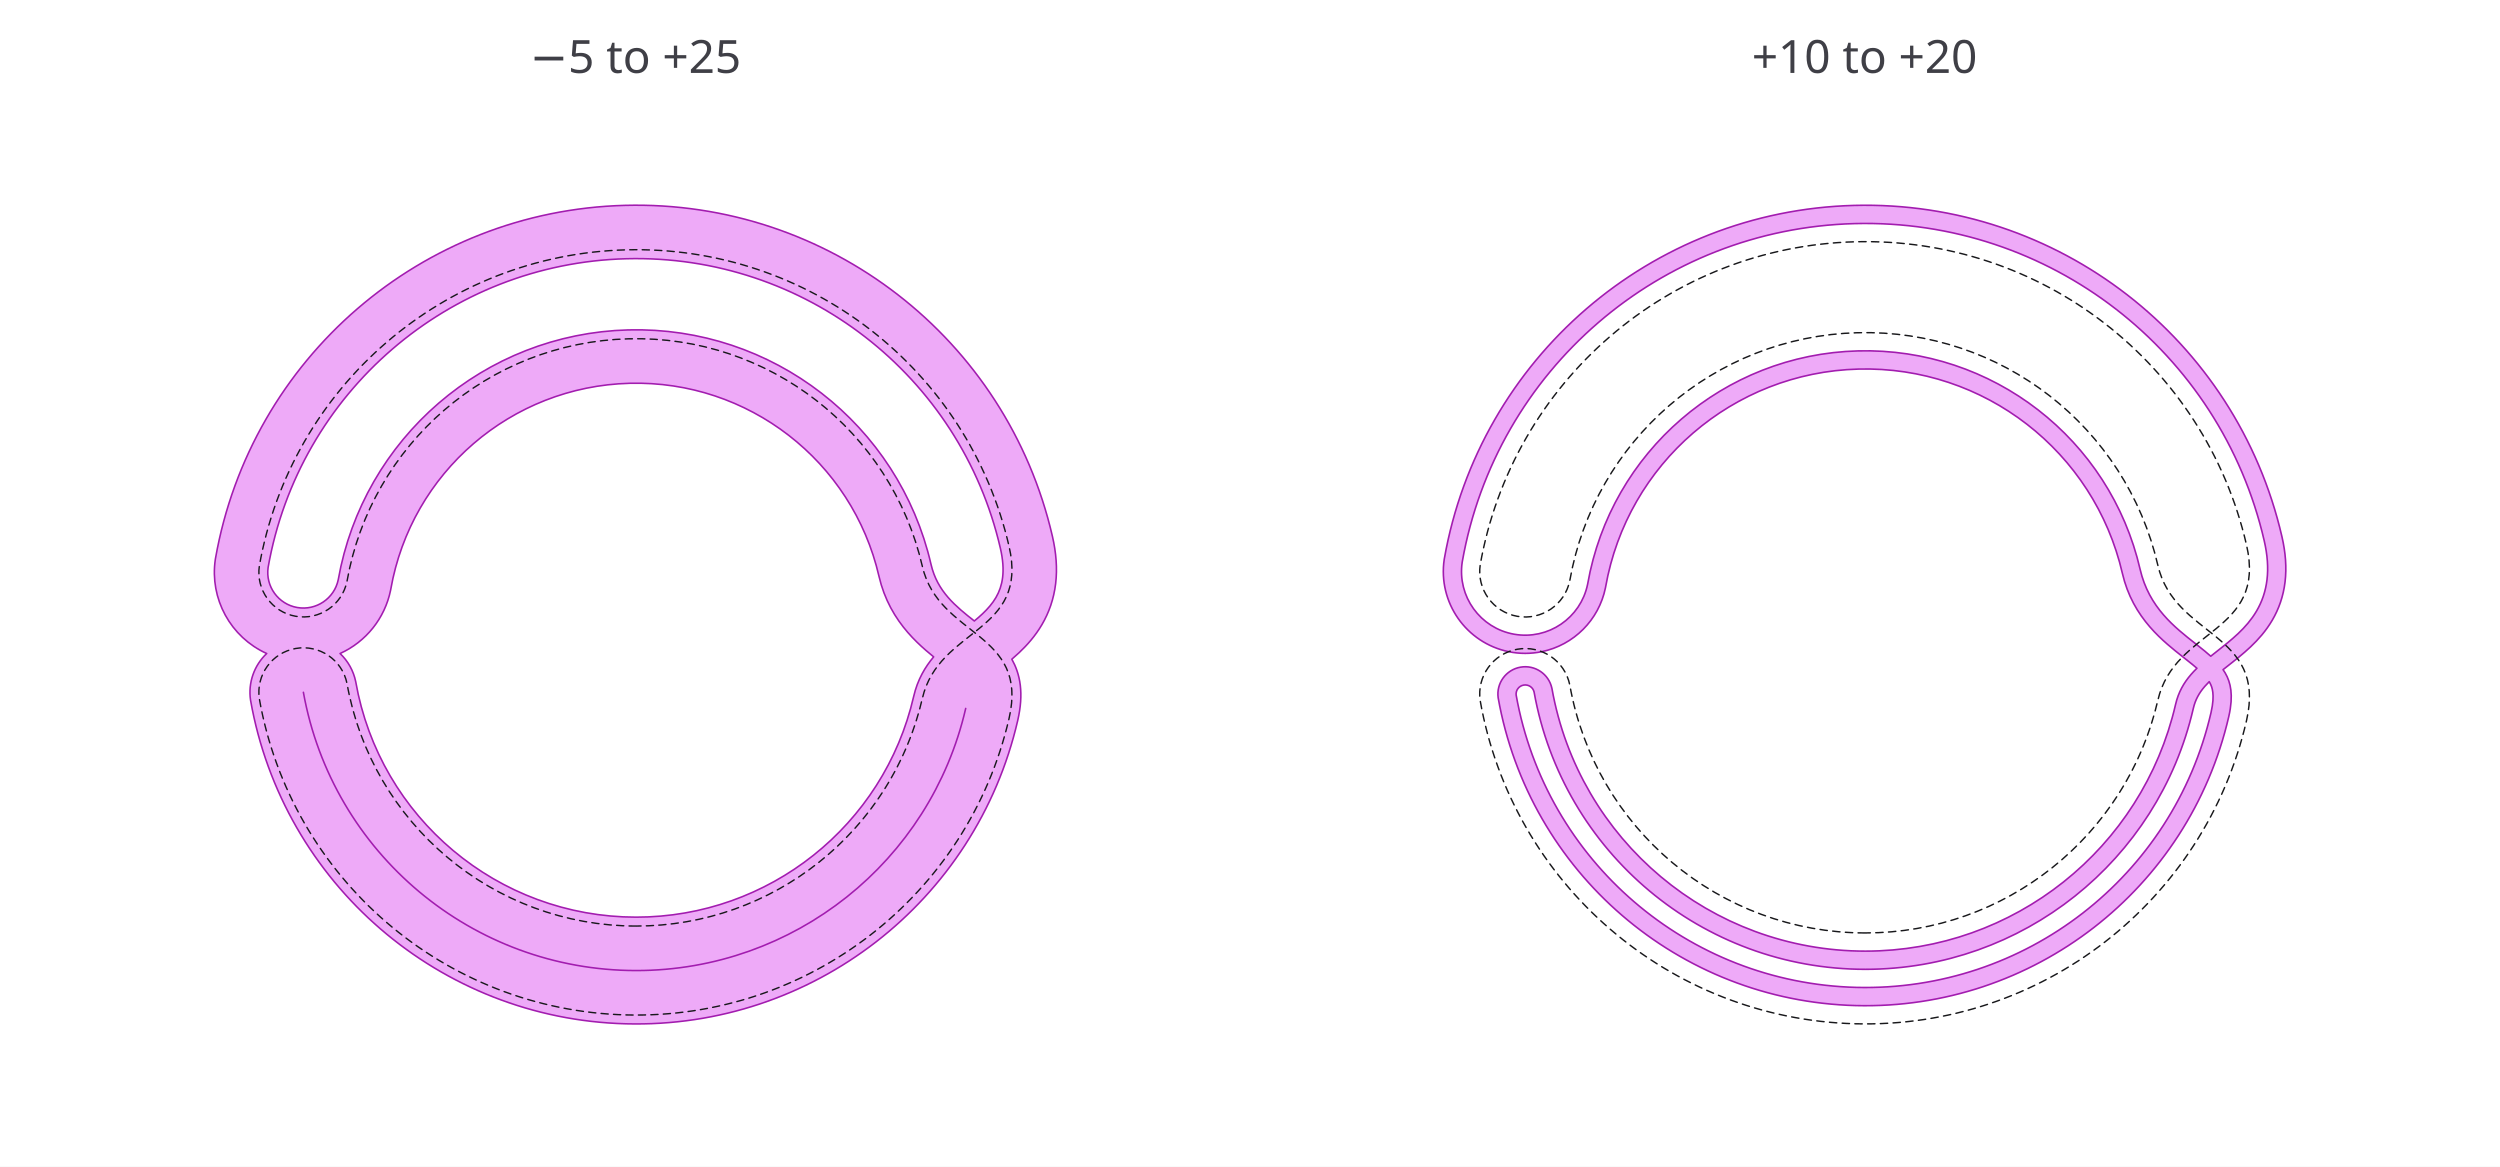
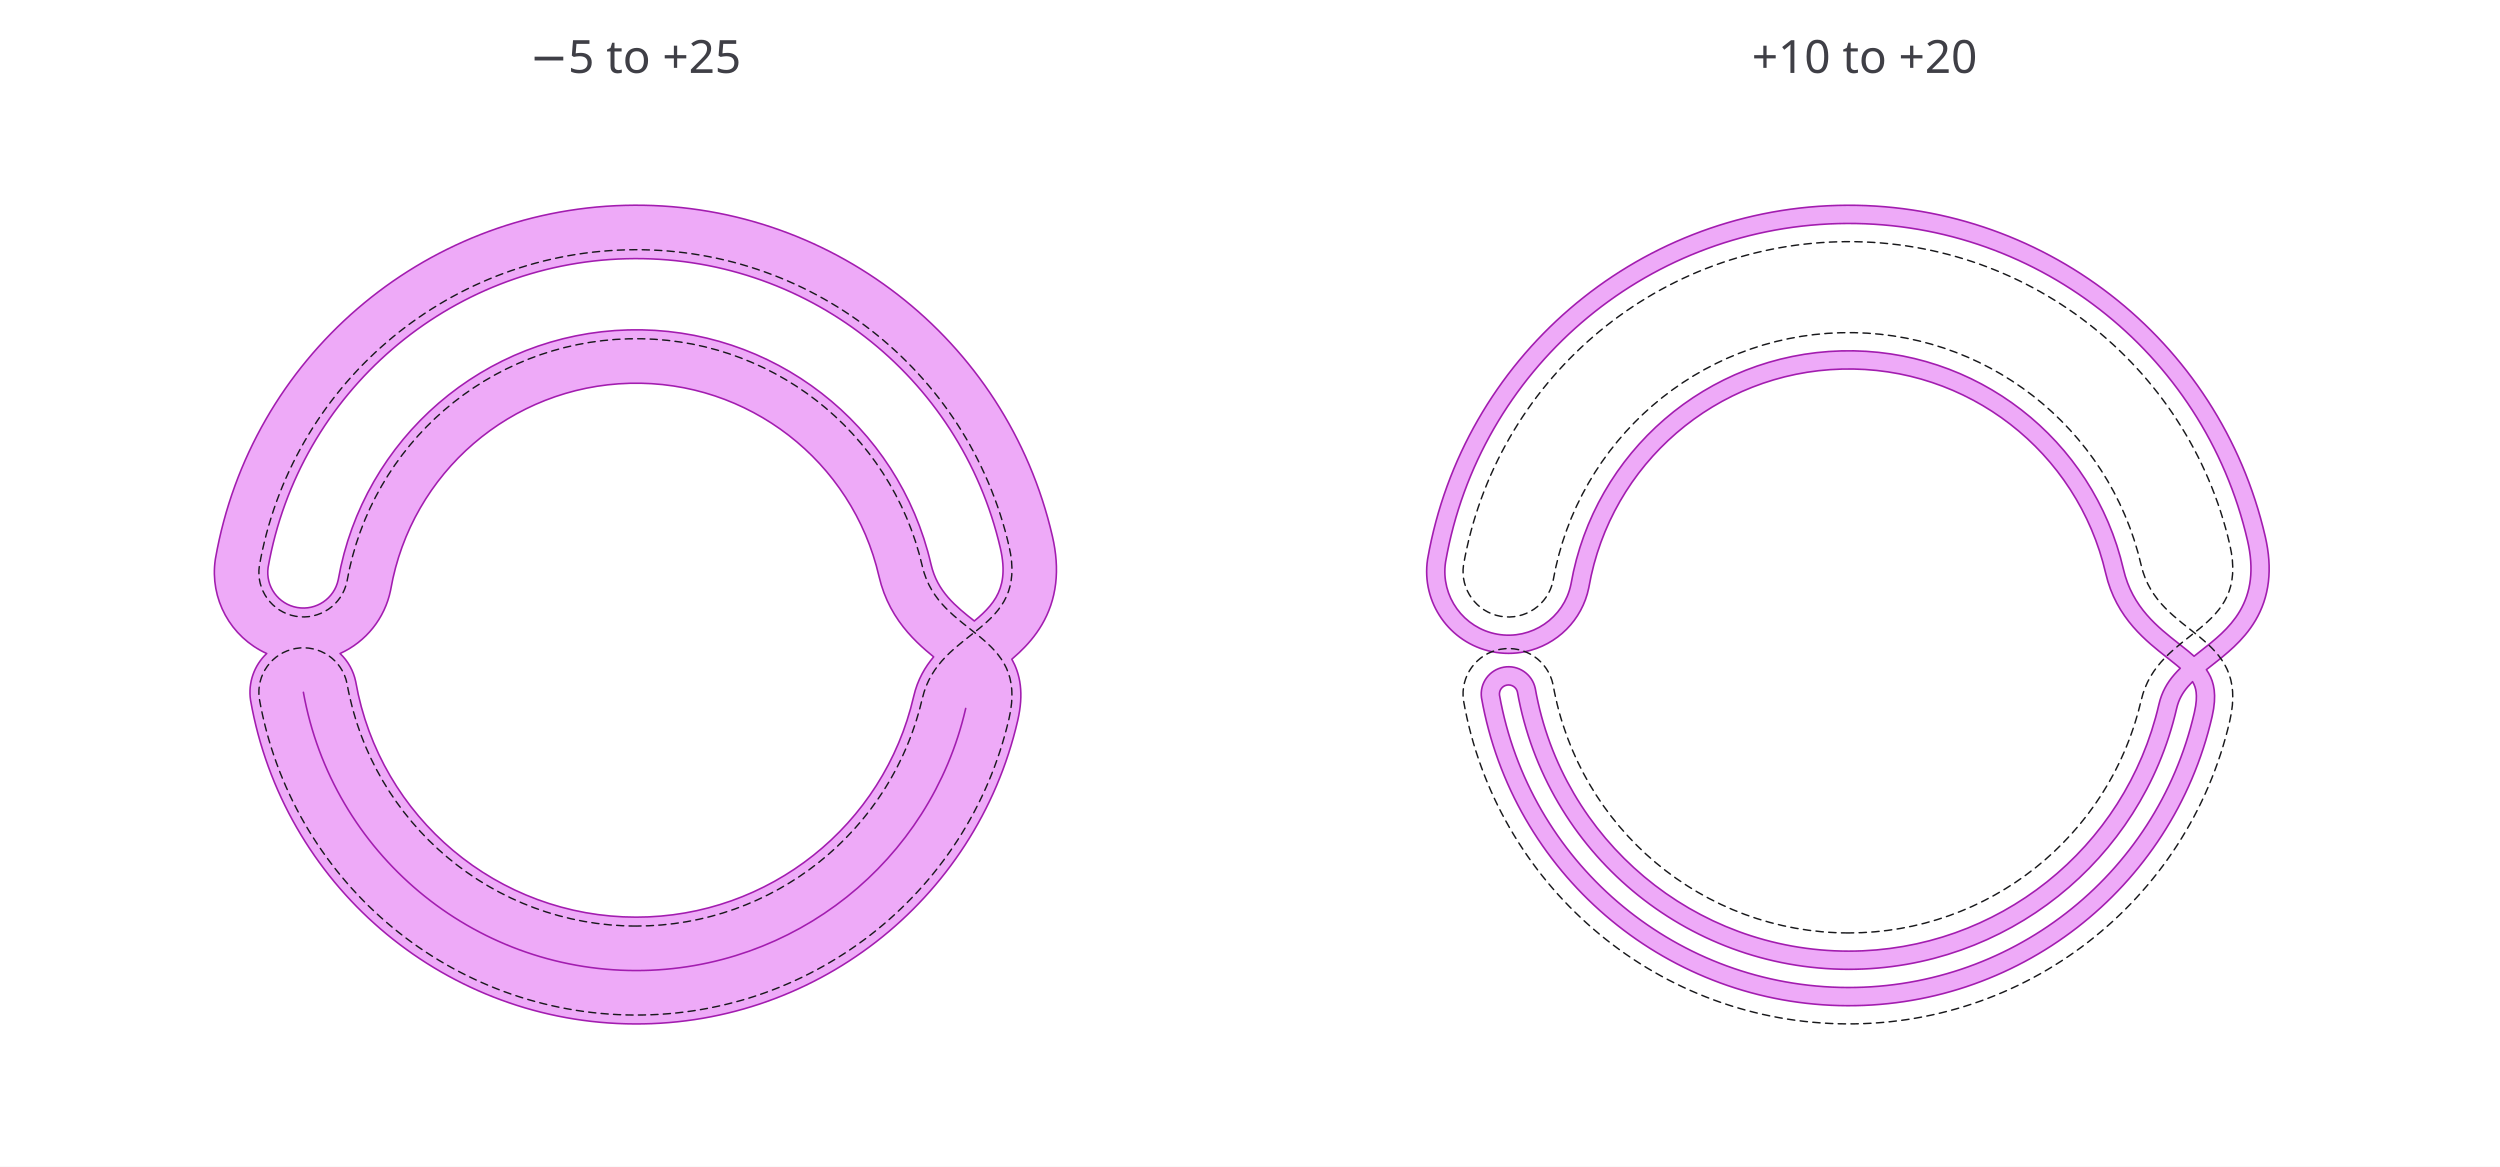
<svg xmlns="http://www.w3.org/2000/svg" width="1200" height="560" viewBox="0 0 1200 560">
  <rect x="0" y="0" width="1200" height="560" fill="white" />
  <text x="305" y="35" text-anchor="middle" font-family="sans-serif" font-size="22" fill="#3f3f46">−5 to +25</text>
  <text x="895" y="35" text-anchor="middle" font-family="sans-serif" font-size="22" fill="#3f3f46">+10 to +20</text>
  <svg x="20" y="50" width="570" height="490" viewBox="-43.775 -46.775 586.673 573.55" preserveAspectRatio="xMidYMid meet">
    <path d="M 439.975 243.599 C 441.597 242.257 443.143 240.915 444.585 239.552 C 447.623 236.678 450.179 233.72 452.099 230.436 C 453.06 228.792 453.867 227.063 454.504 225.191 C 455.141 223.32 455.61 221.303 455.876 219.076 C 456.407 214.627 456.128 209.304 454.618 202.76 A 210 210 0 0 0 43.203 213.461 A 20.01 20.01 0 0 0 82.596 220.406 A 170 170 0 0 1 415.643 211.758 C 416.538 215.634 417.847 219.005 419.47 222.047 C 421.093 225.09 423.037 227.81 425.229 230.341 C 427.42 232.872 429.859 235.211 432.45 237.461 C 434.861 239.555 437.401 241.571 439.975 243.599 Z M 111.994 226.384 A 50.01 50.01 0 0 1 83.619 261.876 A 30.01 30.01 0 0 1 92.404 277.645 A 5 5 0 0 1 92.431 277.784 A 160 160 0 0 0 250 410 A 160 160 0 0 0 405.899 285.992 C 406.991 281.262 408.626 277.034 410.647 273.245 C 412.527 269.723 414.735 266.587 417.123 263.752 C 415.722 262.614 414.268 261.405 412.777 260.109 C 409.465 257.233 405.962 253.921 402.548 249.978 C 399.137 246.038 395.82 241.452 393.002 236.17 C 390.184 230.889 387.898 224.945 386.412 218.507 A 140 140 0 0 0 112.127 225.689 A 25 25 0 0 1 111.994 226.384 Z M 465.199 261.347 C 463.796 262.674 462.408 263.909 461.051 265.072 C 462.192 267.096 463.18 269.265 463.971 271.587 C 464.834 274.122 465.459 276.838 465.805 279.738 C 466.499 285.544 466.077 292.057 464.361 299.489 A 220 220 0 0 1 33.342 288.203 A 5 5 0 0 1 33.32 288.063 A 30.01 30.01 0 0 1 42.399 261.876 A 50.01 50.01 0 0 1 13.533 209.022 A 25 25 0 0 1 13.646 208.324 A 240 240 0 0 1 483.849 196.012 C 485.975 205.222 486.682 214.115 485.664 222.634 C 485.157 226.88 484.219 230.993 482.904 234.857 C 481.589 238.721 479.903 242.319 477.998 245.578 C 474.177 252.114 469.566 257.217 465.199 261.347 Z M 250 440 A 190 190 0 0 1 63.009 283.68 A 190 190 0 0 0 250 440 A 190 190 0 0 0 435.13 292.741 A 190 190 0 0 1 250 440 Z" fill="#d946ef" fill-opacity="0.46" fill-rule="nonzero" stroke="#a21caf" stroke-width="0.9" stroke-linejoin="round" />
    <path d="M 250 415 A 165 165 0 0 1 87.507 278.652 A 25.01 25.01 0 0 0 38.266 287.334 A 215 215 0 0 0 459.49 298.364 C 470.799 249.377 420.024 252.964 410.771 212.883 A 165 165 0 0 0 87.507 221.348 A 25.01 25.01 0 0 1 38.266 212.666 A 215 215 0 0 1 459.49 201.636 C 470.799 250.623 420.024 247.036 410.771 287.117 A 165 165 0 0 1 250 415 Z" fill="none" stroke="#18181b" stroke-width="0.8" stroke-dasharray="4 3" stroke-linecap="round" />
  </svg>
-   <svg x="610" y="50" width="570" height="490" viewBox="-37.575 -40.575 574.273 561.15" preserveAspectRatio="xMidYMid meet">
+   <svg x="602" y="50" width="570" height="490" viewBox="-37.575 -40.575 574.273 561.15" preserveAspectRatio="xMidYMid meet">
    <path d="M 439.85 262.885 C 441.087 261.89 442.356 260.89 443.645 259.875 C 445.006 258.803 446.389 257.714 447.781 256.591 C 448.272 256.194 448.764 255.794 449.256 255.388 C 451.144 253.833 453.037 252.204 454.892 250.449 C 458.595 246.947 462.178 242.917 465.049 238.007 C 466.482 235.555 467.728 232.892 468.704 230.024 C 469.68 227.157 470.383 224.092 470.77 220.855 C 471.544 214.371 471.052 207.263 469.233 199.386 A 225 225 0 0 0 28.418 210.929 A 10 10 0 0 0 28.373 211.208 A 35.01 35.01 0 0 0 97.302 223.362 A 10 10 0 0 0 97.355 223.085 A 155 155 0 0 1 401.027 215.133 C 402.218 220.29 404.016 224.947 406.236 229.108 C 408.457 233.271 411.087 236.924 413.888 240.159 C 416.691 243.396 419.662 246.222 422.613 248.785 C 425.565 251.349 428.5 253.656 431.271 255.838 C 431.508 256.025 431.744 256.211 431.979 256.396 C 433.566 257.646 435.094 258.858 436.539 260.048 C 437.701 261.005 438.808 261.949 439.85 262.885 Z M 449.832 267.731 C 448.724 268.604 447.651 269.45 446.621 270.274 C 447.039 270.873 447.426 271.477 447.783 272.087 C 448.587 273.462 449.247 274.88 449.77 276.42 C 450.294 277.959 450.685 279.626 450.911 281.517 C 451.361 285.288 451.154 290.016 449.746 296.115 A 205 205 0 0 1 48.142 285.753 A 15.01 15.01 0 0 1 77.687 280.547 A 175 175 0 0 0 250 425 A 175 175 0 0 0 420.515 289.366 C 421.311 285.918 422.457 282.976 423.881 280.306 C 425.305 277.637 427.02 275.228 429.009 272.932 C 430.019 271.764 431.101 270.628 432.245 269.51 C 431.596 268.946 430.907 268.365 430.18 267.766 C 428.636 266.494 426.925 265.144 425.084 263.694 C 424.868 263.524 424.649 263.352 424.429 263.178 C 421.833 261.134 418.998 258.891 416.056 256.335 C 412.864 253.563 409.539 250.413 406.328 246.705 C 403.12 243 400.032 238.725 397.413 233.816 C 394.795 228.908 392.671 223.393 391.284 217.382 A 145 145 0 0 0 107.203 224.821 A 20 20 0 0 1 107.097 225.377 A 45.01 45.01 0 0 1 72.104 260.392 A 45.01 45.01 0 0 1 53.914 260.392 A 45.01 45.01 0 0 1 18.48 209.751 A 20 20 0 0 1 18.57 209.193 A 235 235 0 0 1 478.977 197.137 C 481.001 205.902 481.636 214.2 480.699 222.041 C 480.232 225.951 479.373 229.714 478.171 233.246 C 476.969 236.778 475.43 240.064 473.682 243.054 C 470.177 249.048 465.909 253.794 461.764 257.714 C 459.684 259.681 457.617 261.456 455.615 263.106 C 455.229 263.424 454.845 263.737 454.464 264.046 C 452.868 265.341 451.318 266.561 449.832 267.731 Z M 250 435 A 185 185 0 0 1 67.88 282.516 A 5.01 5.01 0 0 0 58.03 284.24 A 195 195 0 0 0 440.002 293.865 C 441.205 288.656 441.27 285.117 440.981 282.703 C 440.836 281.485 440.602 280.517 440.304 279.641 C 440.006 278.766 439.639 277.971 439.15 277.134 C 439.103 277.053 439.054 276.972 439.004 276.89 C 438.121 277.762 437.309 278.623 436.569 279.477 C 434.987 281.304 433.73 283.092 432.704 285.014 C 431.678 286.937 430.858 289.021 430.258 291.616 A 185 185 0 0 1 250 435 Z" fill="#d946ef" fill-opacity="0.46" fill-rule="nonzero" stroke="#a21caf" stroke-width="0.9" stroke-linejoin="round" />
    <path d="M 250 415 A 165 165 0 0 1 87.507 278.652 A 25.01 25.01 0 0 0 38.266 287.334 A 215 215 0 0 0 459.49 298.364 C 470.799 249.377 420.024 252.964 410.771 212.883 A 165 165 0 0 0 87.507 221.348 A 25.01 25.01 0 0 1 38.266 212.666 A 215 215 0 0 1 459.49 201.636 C 470.799 250.623 420.024 247.036 410.771 287.117 A 165 165 0 0 1 250 415 Z" fill="none" stroke="#18181b" stroke-width="0.8" stroke-dasharray="4 3" stroke-linecap="round" />
  </svg>
</svg>
